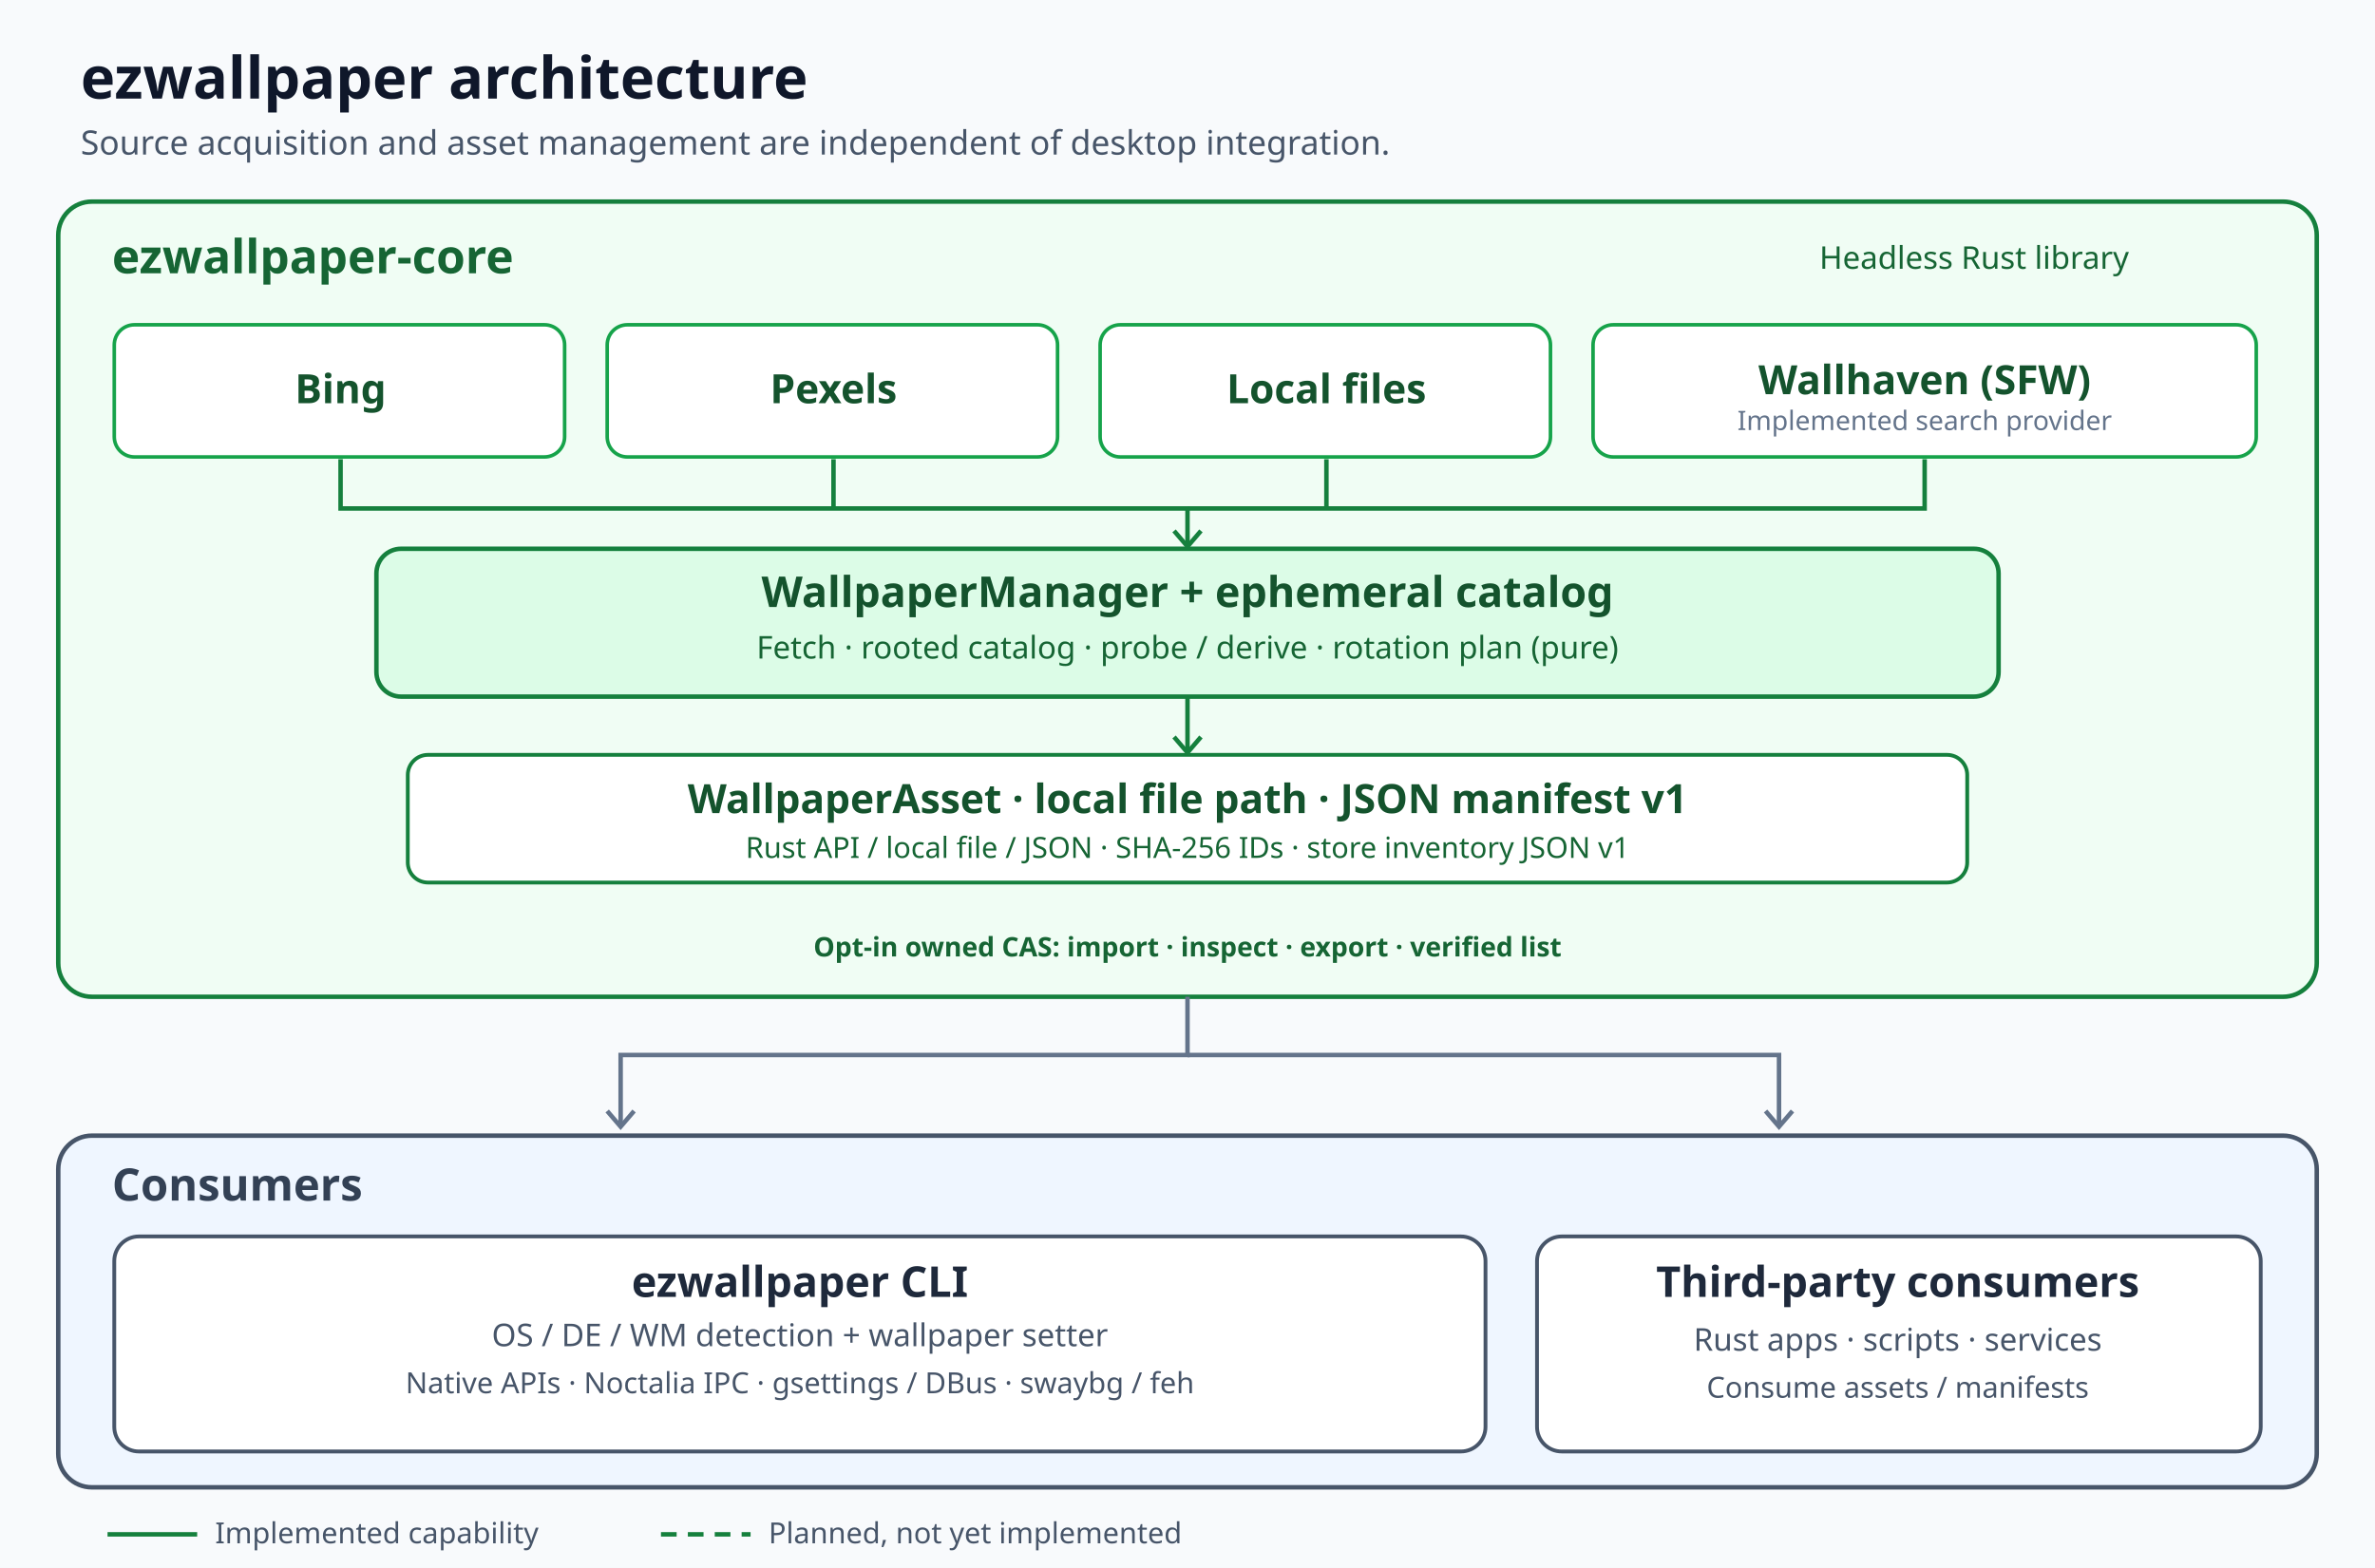
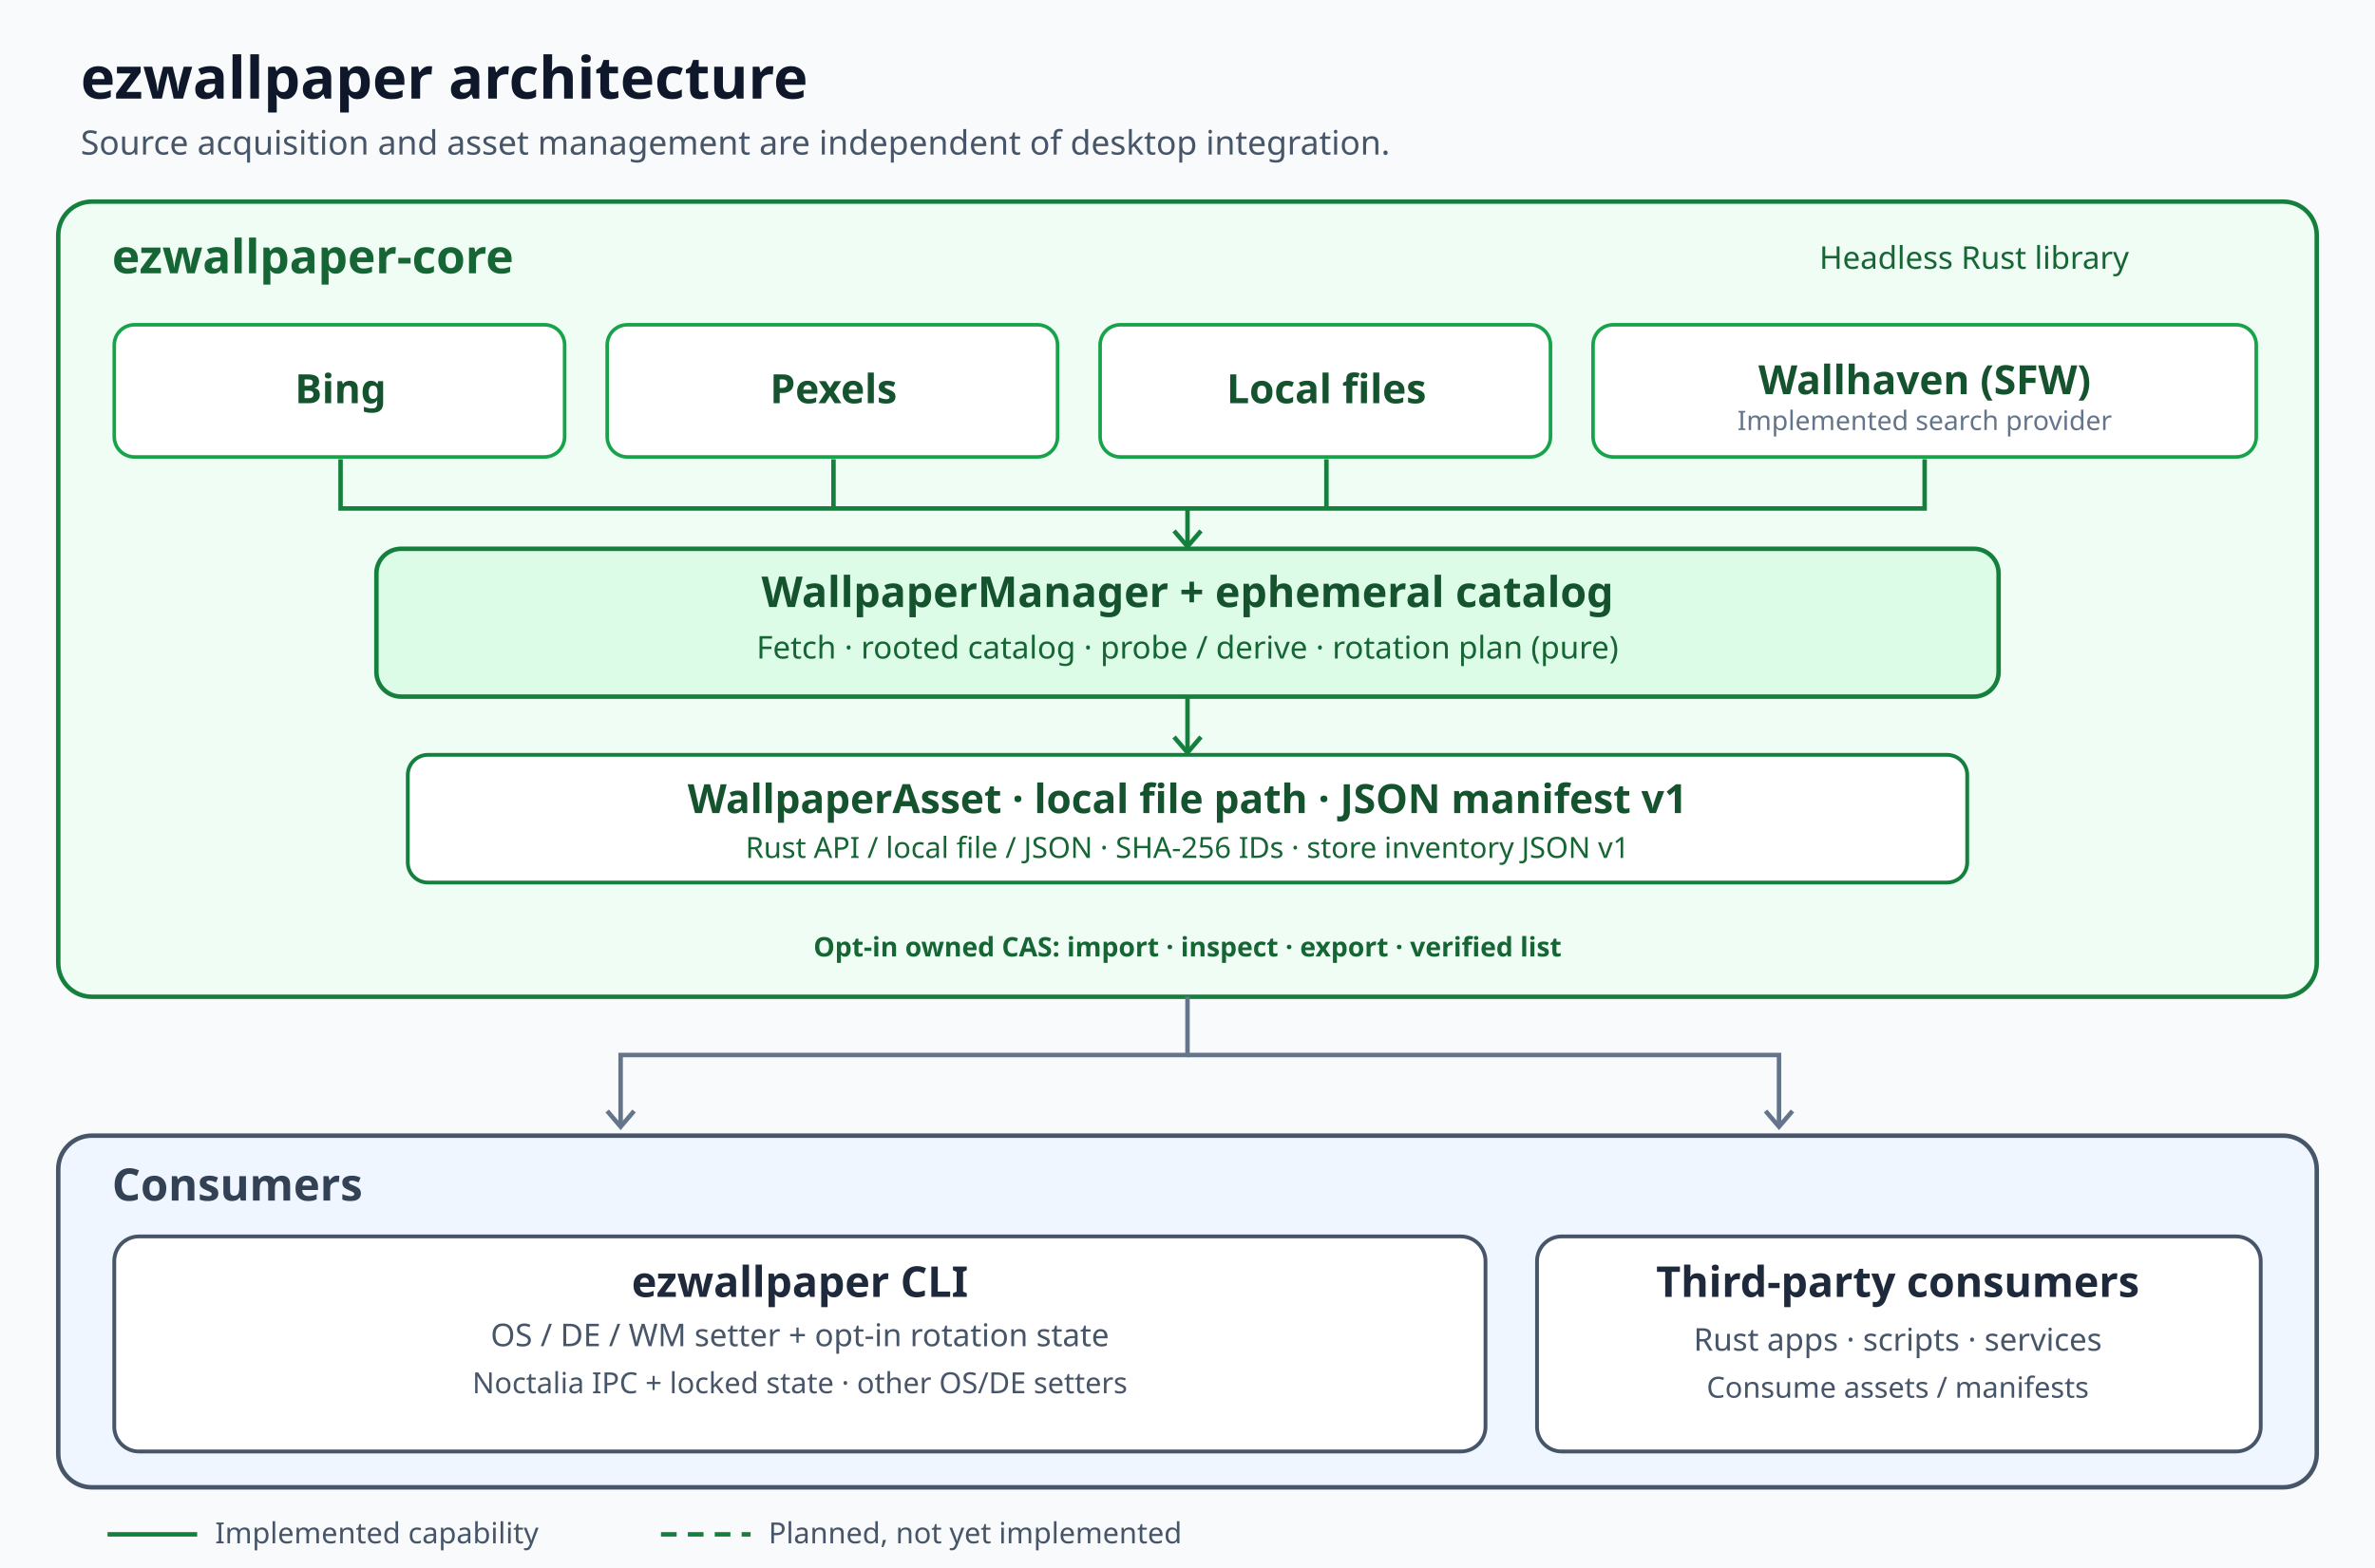
<svg xmlns="http://www.w3.org/2000/svg" width="1060" height="700" viewBox="0 0 1060 700" role="img" aria-labelledby="title desc">
  <rect width="1060" height="700" fill="#f8fafc" />
  <text x="36" y="44" fill="#0f172a" font-family="system-ui, sans-serif" font-size="26" font-weight="700">ezwallpaper architecture</text>
  <text x="36" y="69" fill="#475569" font-family="system-ui, sans-serif" font-size="15">Source acquisition and asset management are independent of desktop integration.</text>
  <rect x="26" y="90" width="1008" height="355" rx="15" fill="#f0fdf4" stroke="#15803d" stroke-width="2" />
  <text x="50" y="122" fill="#166534" font-family="system-ui, sans-serif" font-size="21" font-weight="700">ezwallpaper-core</text>
  <text x="812" y="120" fill="#166534" font-family="system-ui, sans-serif" font-size="14">Headless Rust library</text>
  <g fill="#fff" stroke="#16a34a" stroke-width="1.6">
    <rect x="51" y="145" width="201" height="59" rx="9" />
    <rect x="271" y="145" width="201" height="59" rx="9" />
    <rect x="491" y="145" width="201" height="59" rx="9" />
  </g>
  <rect x="711" y="145" width="296" height="59" rx="9" fill="#fff" stroke="#16a34a" stroke-width="1.6" />
  <g fill="#14532d" font-family="system-ui, sans-serif" font-size="18" font-weight="600" text-anchor="middle">
    <text x="152" y="180">Bing</text>
    <text x="372" y="180">Pexels</text>
    <text x="592" y="180">Local files</text>
    <text x="859" y="176">Wallhaven (SFW)</text>
  </g>
  <text x="859" y="192" fill="#64748b" font-family="system-ui, sans-serif" font-size="12" text-anchor="middle">Implemented search provider</text>
  <g stroke="#15803d" stroke-width="2" fill="none">
    <path d="M152 205 V227 H530 V244" />
    <path d="M372 205 V227" />
    <path d="M592 205 V227" />
    <path d="M859 205 V227 H530" />
    <path d="M524 237 L530 244 L536 237" />
  </g>
  <rect x="168" y="245" width="724" height="66" rx="11" fill="#dcfce7" stroke="#15803d" stroke-width="2" />
  <text x="530" y="271" fill="#14532d" font-family="system-ui, sans-serif" font-size="19" font-weight="700" text-anchor="middle">WallpaperManager + ephemeral catalog</text>
  <text x="530" y="294" fill="#166534" font-family="system-ui, sans-serif" font-size="14" text-anchor="middle">Fetch · rooted catalog · probe / derive · rotation plan (pure)</text>
  <path d="M530 311 V335" stroke="#15803d" stroke-width="2" />
  <path d="M524 329 L530 336 L536 329" fill="none" stroke="#15803d" stroke-width="2" />
  <rect x="182" y="337" width="696" height="57" rx="9" fill="#fff" stroke="#15803d" stroke-width="1.7" />
  <text x="530" y="363" fill="#14532d" font-family="system-ui, sans-serif" font-size="18" font-weight="700" text-anchor="middle">WallpaperAsset · local file path · JSON manifest v1</text>
  <text x="530" y="383" fill="#166534" font-family="system-ui, sans-serif" font-size="13" text-anchor="middle">Rust API / local file / JSON · SHA-256 IDs · store inventory JSON v1</text>
  <text x="530" y="427" fill="#166534" font-family="system-ui, sans-serif" font-size="12" font-weight="600" text-anchor="middle">Opt-in owned CAS: import · inspect · export · verified list</text>
  <g stroke="#64748b" stroke-width="2" fill="none">
    <path d="M530 445 V471 H277 V502" />
    <path d="M530 471 H794 V502" />
    <path d="M271 496 L277 503 L283 496" />
    <path d="M788 496 L794 503 L800 496" />
  </g>
  <rect x="26" y="507" width="1008" height="157" rx="15" fill="#eff6ff" stroke="#475569" stroke-width="2" />
  <text x="50" y="536" fill="#334155" font-family="system-ui, sans-serif" font-size="20" font-weight="700">Consumers</text>
  <rect x="51" y="552" width="612" height="96" rx="11" fill="#fff" stroke="#475569" stroke-width="1.7" />
  <text x="357" y="579" fill="#1e293b" font-family="system-ui, sans-serif" font-size="19" font-weight="700" text-anchor="middle">ezwallpaper CLI</text>
-   <text x="357" y="601" fill="#475569" font-family="system-ui, sans-serif" font-size="14" text-anchor="middle">OS / DE / WM detection + wallpaper setter</text>
-   <text x="357" y="622" fill="#475569" font-family="system-ui, sans-serif" font-size="13" text-anchor="middle">Native APIs · Noctalia IPC · gsettings / DBus · swaybg / feh</text>
+   <text x="357" y="601" fill="#475569" font-family="system-ui, sans-serif" font-size="14" text-anchor="middle">OS / DE / WM setter + opt-in rotation state</text>
+   <text x="357" y="622" fill="#475569" font-family="system-ui, sans-serif" font-size="13" text-anchor="middle">Noctalia IPC + locked state · other OS/DE setters</text>
  <rect x="686" y="552" width="323" height="96" rx="11" fill="#fff" stroke="#475569" stroke-width="1.7" />
  <text x="847" y="579" fill="#1e293b" font-family="system-ui, sans-serif" font-size="19" font-weight="700" text-anchor="middle">Third-party consumers</text>
  <text x="847" y="603" fill="#475569" font-family="system-ui, sans-serif" font-size="14" text-anchor="middle">Rust apps · scripts · services</text>
  <text x="847" y="624" fill="#475569" font-family="system-ui, sans-serif" font-size="13" text-anchor="middle">Consume assets / manifests</text>
  <path d="M48 685 H88" stroke="#15803d" stroke-width="2" />
  <text x="96" y="689" fill="#475569" font-family="system-ui, sans-serif" font-size="13">Implemented capability</text>
  <path d="M295 685 H335" stroke="#15803d" stroke-width="2" stroke-dasharray="7 5" />
  <text x="343" y="689" fill="#475569" font-family="system-ui, sans-serif" font-size="13">Planned, not yet implemented</text>
</svg>
